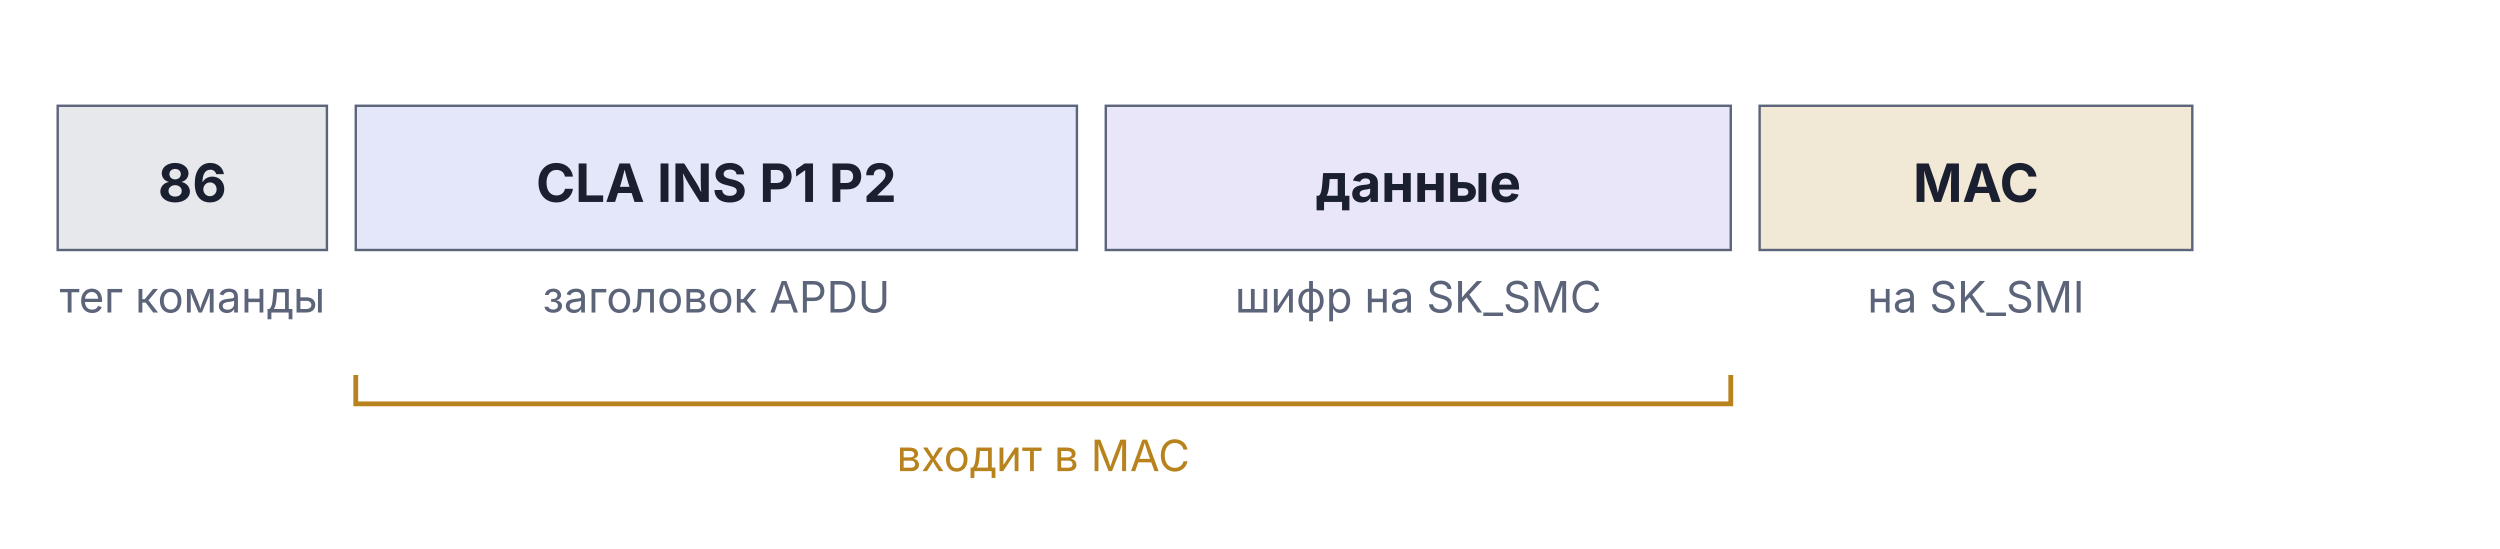
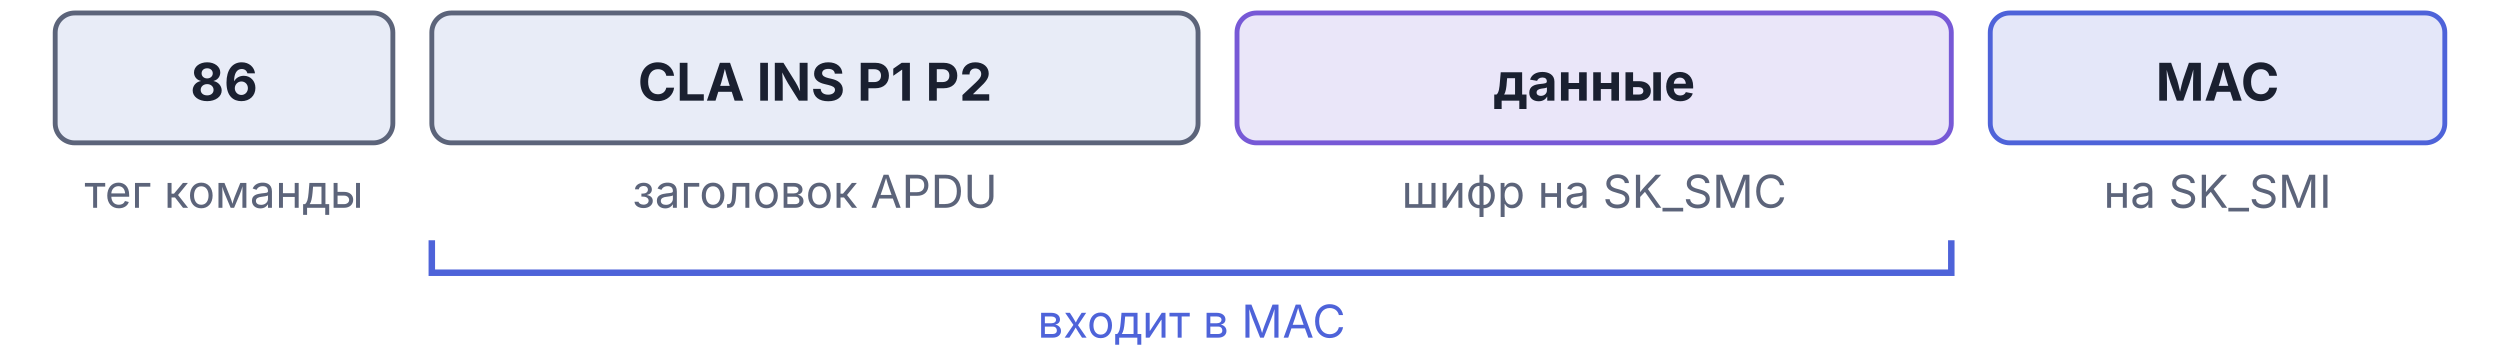
- <svg xmlns="http://www.w3.org/2000/svg" viewBox="0 0 520 114" width="520" height="114">
-   <rect x="12" y="22" width="56" height="30" fill="#5C647A" fill-opacity="0.15" stroke="#5C647A" stroke-width="0.5" />
-   <text x="40.0" y="42" text-anchor="middle" font-family="Inter, -apple-system, BlinkMacSystemFont, 'Helvetica Neue', Arial, sans-serif" font-size="11" font-weight="bold" fill="#1A2030">86</text>
-   <text x="40.0" y="65" text-anchor="middle" font-family="Inter, -apple-system, BlinkMacSystemFont, 'Helvetica Neue', Arial, sans-serif" font-size="9" font-weight="normal" fill="#5C647A">тег команды</text>
-   <rect x="74" y="22" width="150" height="30" fill="#4E63D9" fill-opacity="0.15" stroke="#5C647A" stroke-width="0.5" />
-   <text x="149.0" y="42" text-anchor="middle" font-family="Inter, -apple-system, BlinkMacSystemFont, 'Helvetica Neue', Arial, sans-serif" font-size="11" font-weight="bold" fill="#1A2030">CLA INS P1 P2</text>
-   <text x="149.0" y="65" text-anchor="middle" font-family="Inter, -apple-system, BlinkMacSystemFont, 'Helvetica Neue', Arial, sans-serif" font-size="9" font-weight="normal" fill="#5C647A">заголовок APDU</text>
-   <rect x="230" y="22" width="130" height="30" fill="#7759D6" fill-opacity="0.15" stroke="#5C647A" stroke-width="0.5" />
-   <text x="295.0" y="42" text-anchor="middle" font-family="Inter, -apple-system, BlinkMacSystemFont, 'Helvetica Neue', Arial, sans-serif" font-size="11" font-weight="bold" fill="#1A2030">данные</text>
-   <text x="295.0" y="65" text-anchor="middle" font-family="Inter, -apple-system, BlinkMacSystemFont, 'Helvetica Neue', Arial, sans-serif" font-size="9" font-weight="normal" fill="#5C647A">шифр на SK_SMC</text>
-   <rect x="366" y="22" width="90" height="30" fill="#B8821C" fill-opacity="0.18" stroke="#5C647A" stroke-width="0.5" />
-   <text x="411.0" y="42" text-anchor="middle" font-family="Inter, -apple-system, BlinkMacSystemFont, 'Helvetica Neue', Arial, sans-serif" font-size="11" font-weight="bold" fill="#1A2030">MAC</text>
-   <text x="411.0" y="65" text-anchor="middle" font-family="Inter, -apple-system, BlinkMacSystemFont, 'Helvetica Neue', Arial, sans-serif" font-size="9" font-weight="normal" fill="#5C647A">на SK_SMI</text>
-   <path d="M74 78 L74 84 L360 84 L360 78" fill="none" stroke="#B8821C" stroke-width="1" />
-   <text x="217.0" y="98" text-anchor="middle" font-family="Inter, -apple-system, BlinkMacSystemFont, 'Helvetica Neue', Arial, sans-serif" font-size="9" font-weight="normal" fill="#B8821C">входит в MAC</text>
+ <svg xmlns="http://www.w3.org/2000/svg" viewBox="0 0 385 56" width="385pt" height="56pt">
+   <g>
+     <rect x="8.5" y="2" width="52" height="20" rx="3" fill="#E8ECF7" stroke="#5C647A" stroke-width="0.75" />
+     <text x="34.5" y="15.5" text-anchor="middle" font-family="Inter, -apple-system, BlinkMacSystemFont, 'Helvetica Neue', Arial, sans-serif" font-size="8" font-weight="bold" fill="#1A2030">86</text>
+     <text x="34.5" y="32" text-anchor="middle" font-family="Inter, -apple-system, BlinkMacSystemFont, 'Helvetica Neue', Arial, sans-serif" font-size="7" font-weight="normal" fill="#5C647A">тег команды</text>
+   </g>
+   <g>
+     <rect x="66.5" y="2" width="118" height="20" rx="3" fill="#E8ECF7" stroke="#5C647A" stroke-width="0.75" />
+     <text x="125.5" y="15.5" text-anchor="middle" font-family="Inter, -apple-system, BlinkMacSystemFont, 'Helvetica Neue', Arial, sans-serif" font-size="8" font-weight="bold" fill="#1A2030">CLA INS P1 P2</text>
+     <text x="125.5" y="32" text-anchor="middle" font-family="Inter, -apple-system, BlinkMacSystemFont, 'Helvetica Neue', Arial, sans-serif" font-size="7" font-weight="normal" fill="#5C647A">заголовок APDU</text>
+   </g>
+   <g>
+     <rect x="190.5" y="2" width="110" height="20" rx="3" fill="#7759D6" fill-opacity="0.15" stroke="#7759D6" stroke-width="0.75" />
+     <text x="245.5" y="15.5" text-anchor="middle" font-family="Inter, -apple-system, BlinkMacSystemFont, 'Helvetica Neue', Arial, sans-serif" font-size="8" font-weight="bold" fill="#1A2030">данные</text>
+     <text x="245.5" y="32" text-anchor="middle" font-family="Inter, -apple-system, BlinkMacSystemFont, 'Helvetica Neue', Arial, sans-serif" font-size="7" font-weight="normal" fill="#5C647A">шифр на SK_SMC</text>
+   </g>
+   <g>
+     <rect x="306.5" y="2" width="70" height="20" rx="3" fill="#4E63D9" fill-opacity="0.15" stroke="#4E63D9" stroke-width="0.75" />
+     <text x="341.5" y="15.5" text-anchor="middle" font-family="Inter, -apple-system, BlinkMacSystemFont, 'Helvetica Neue', Arial, sans-serif" font-size="8" font-weight="bold" fill="#1A2030">MAC</text>
+     <text x="341.5" y="32" text-anchor="middle" font-family="Inter, -apple-system, BlinkMacSystemFont, 'Helvetica Neue', Arial, sans-serif" font-size="7" font-weight="normal" fill="#5C647A">на SK_SMI</text>
+   </g>
+   <g>
+     <path d="M66.5 37 L66.5 42 L300.5 42 L300.5 37" fill="none" stroke="#4E63D9" stroke-width="1" />
+     <text x="183.5" y="52" text-anchor="middle" font-family="Inter, -apple-system, BlinkMacSystemFont, 'Helvetica Neue', Arial, sans-serif" font-size="7" font-weight="normal" fill="#4E63D9">входит в MAC</text>
+   </g>
</svg>
